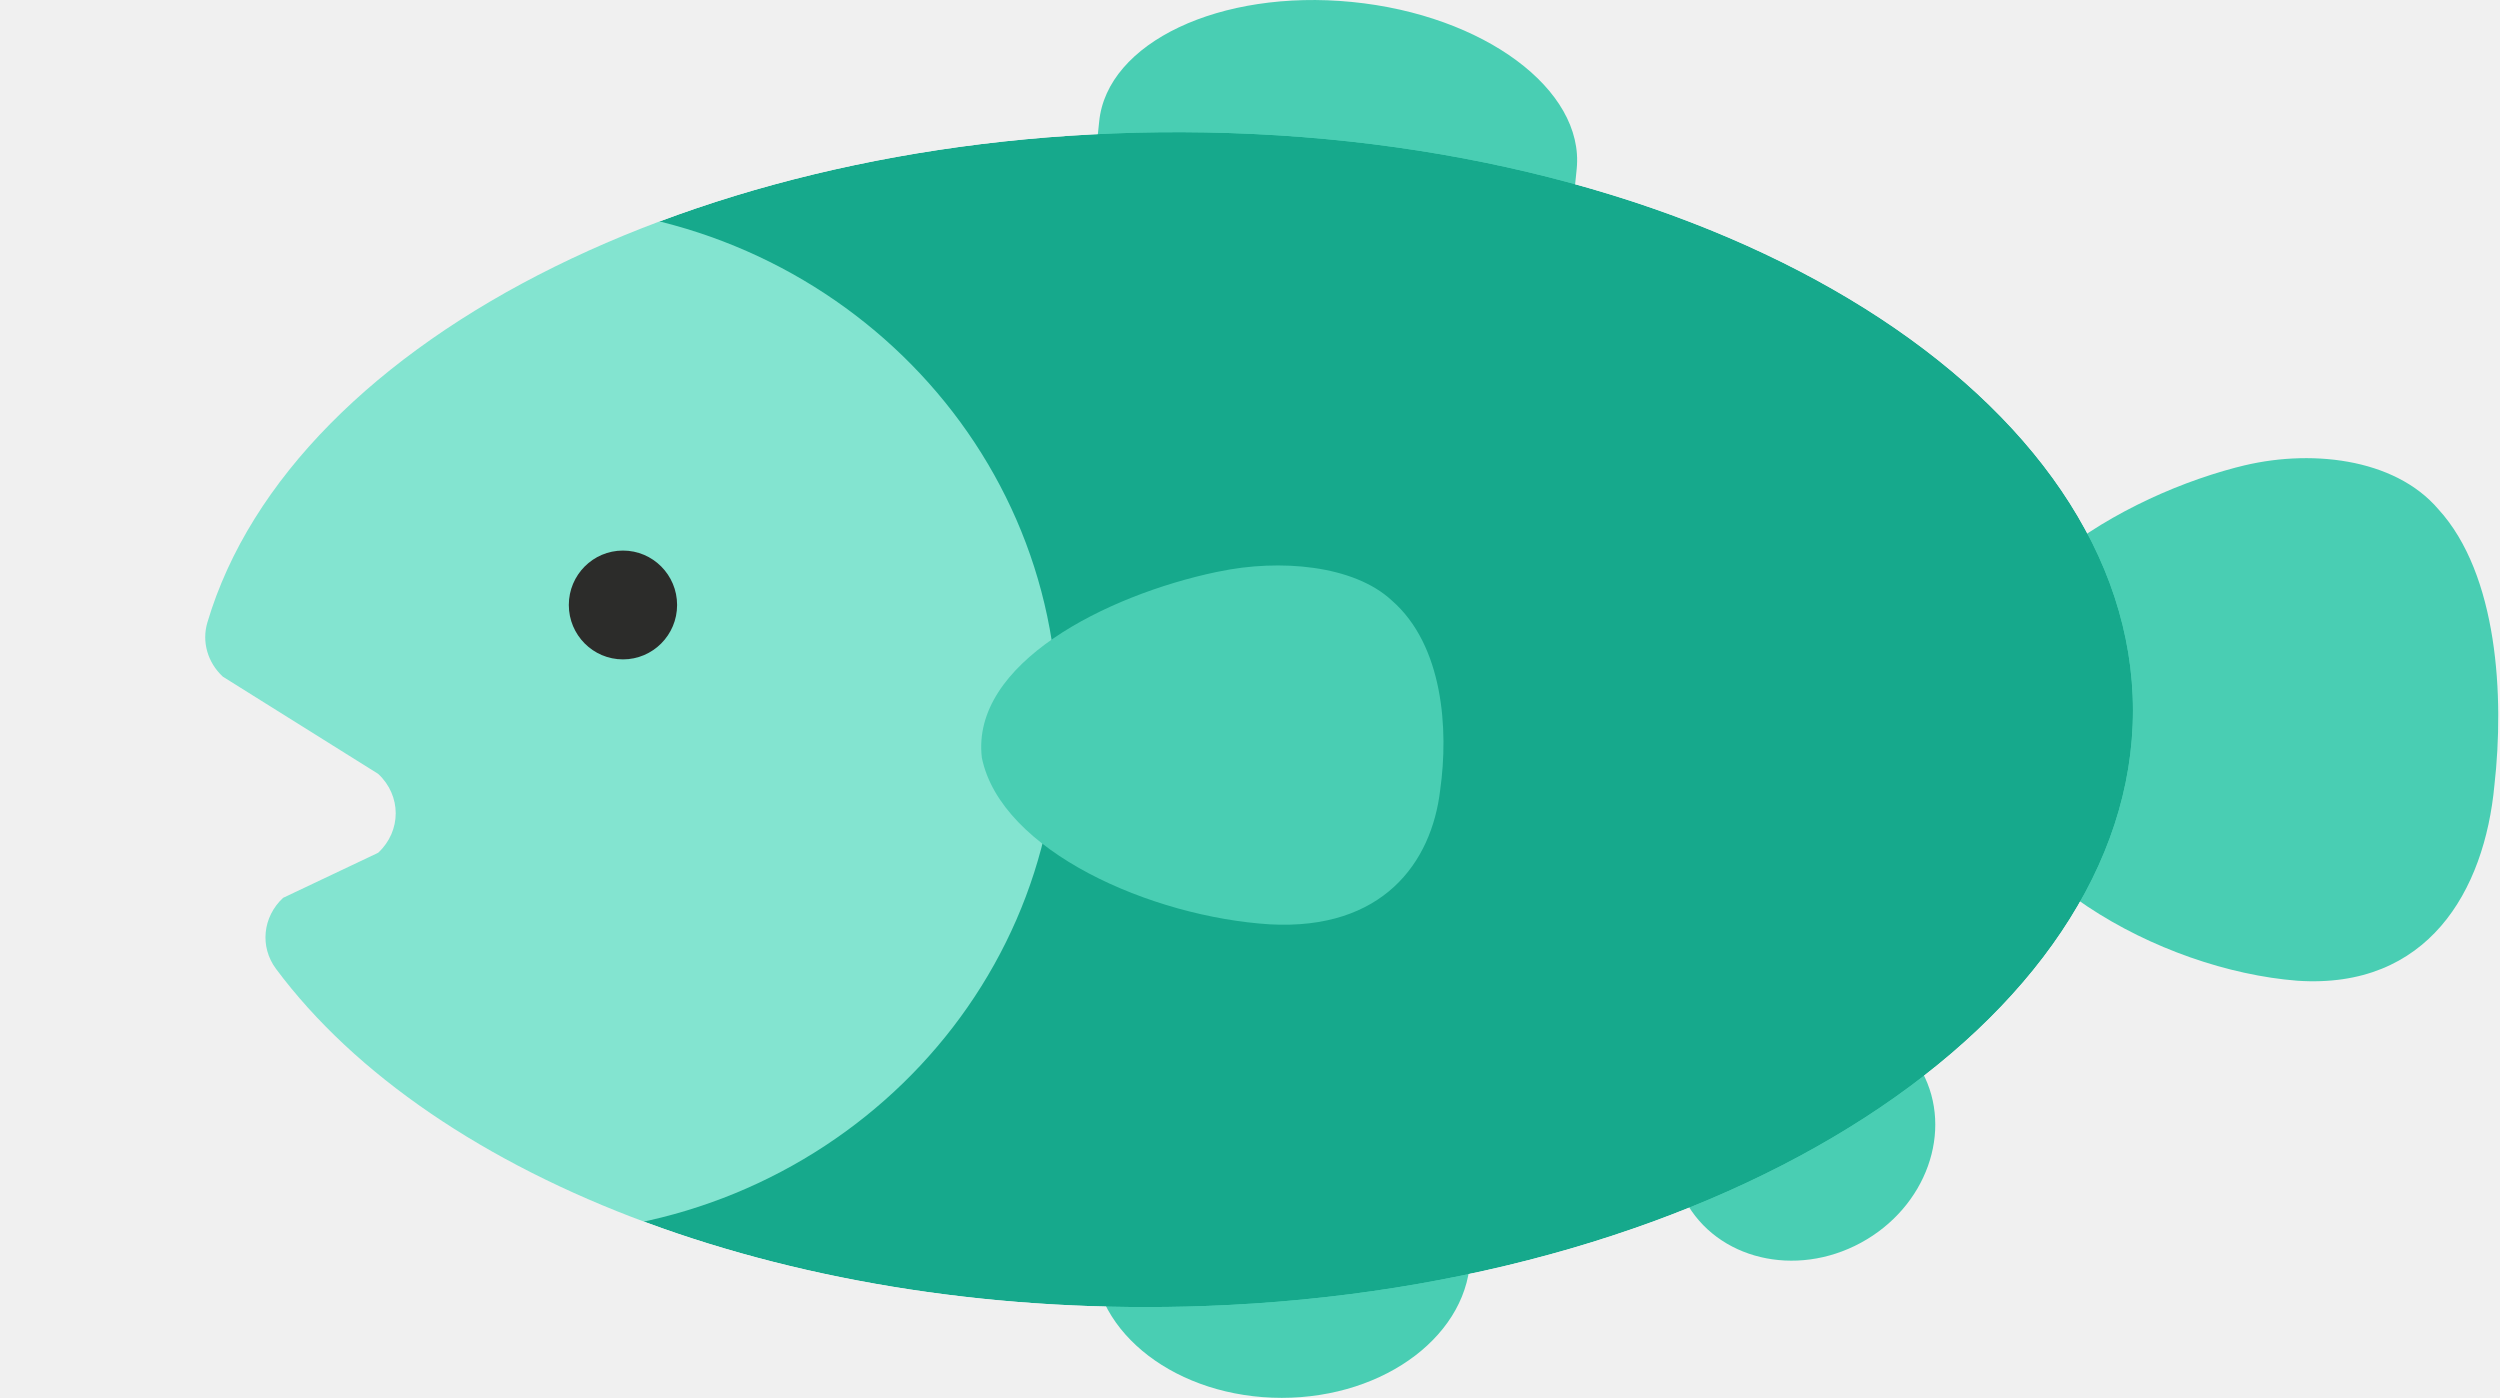
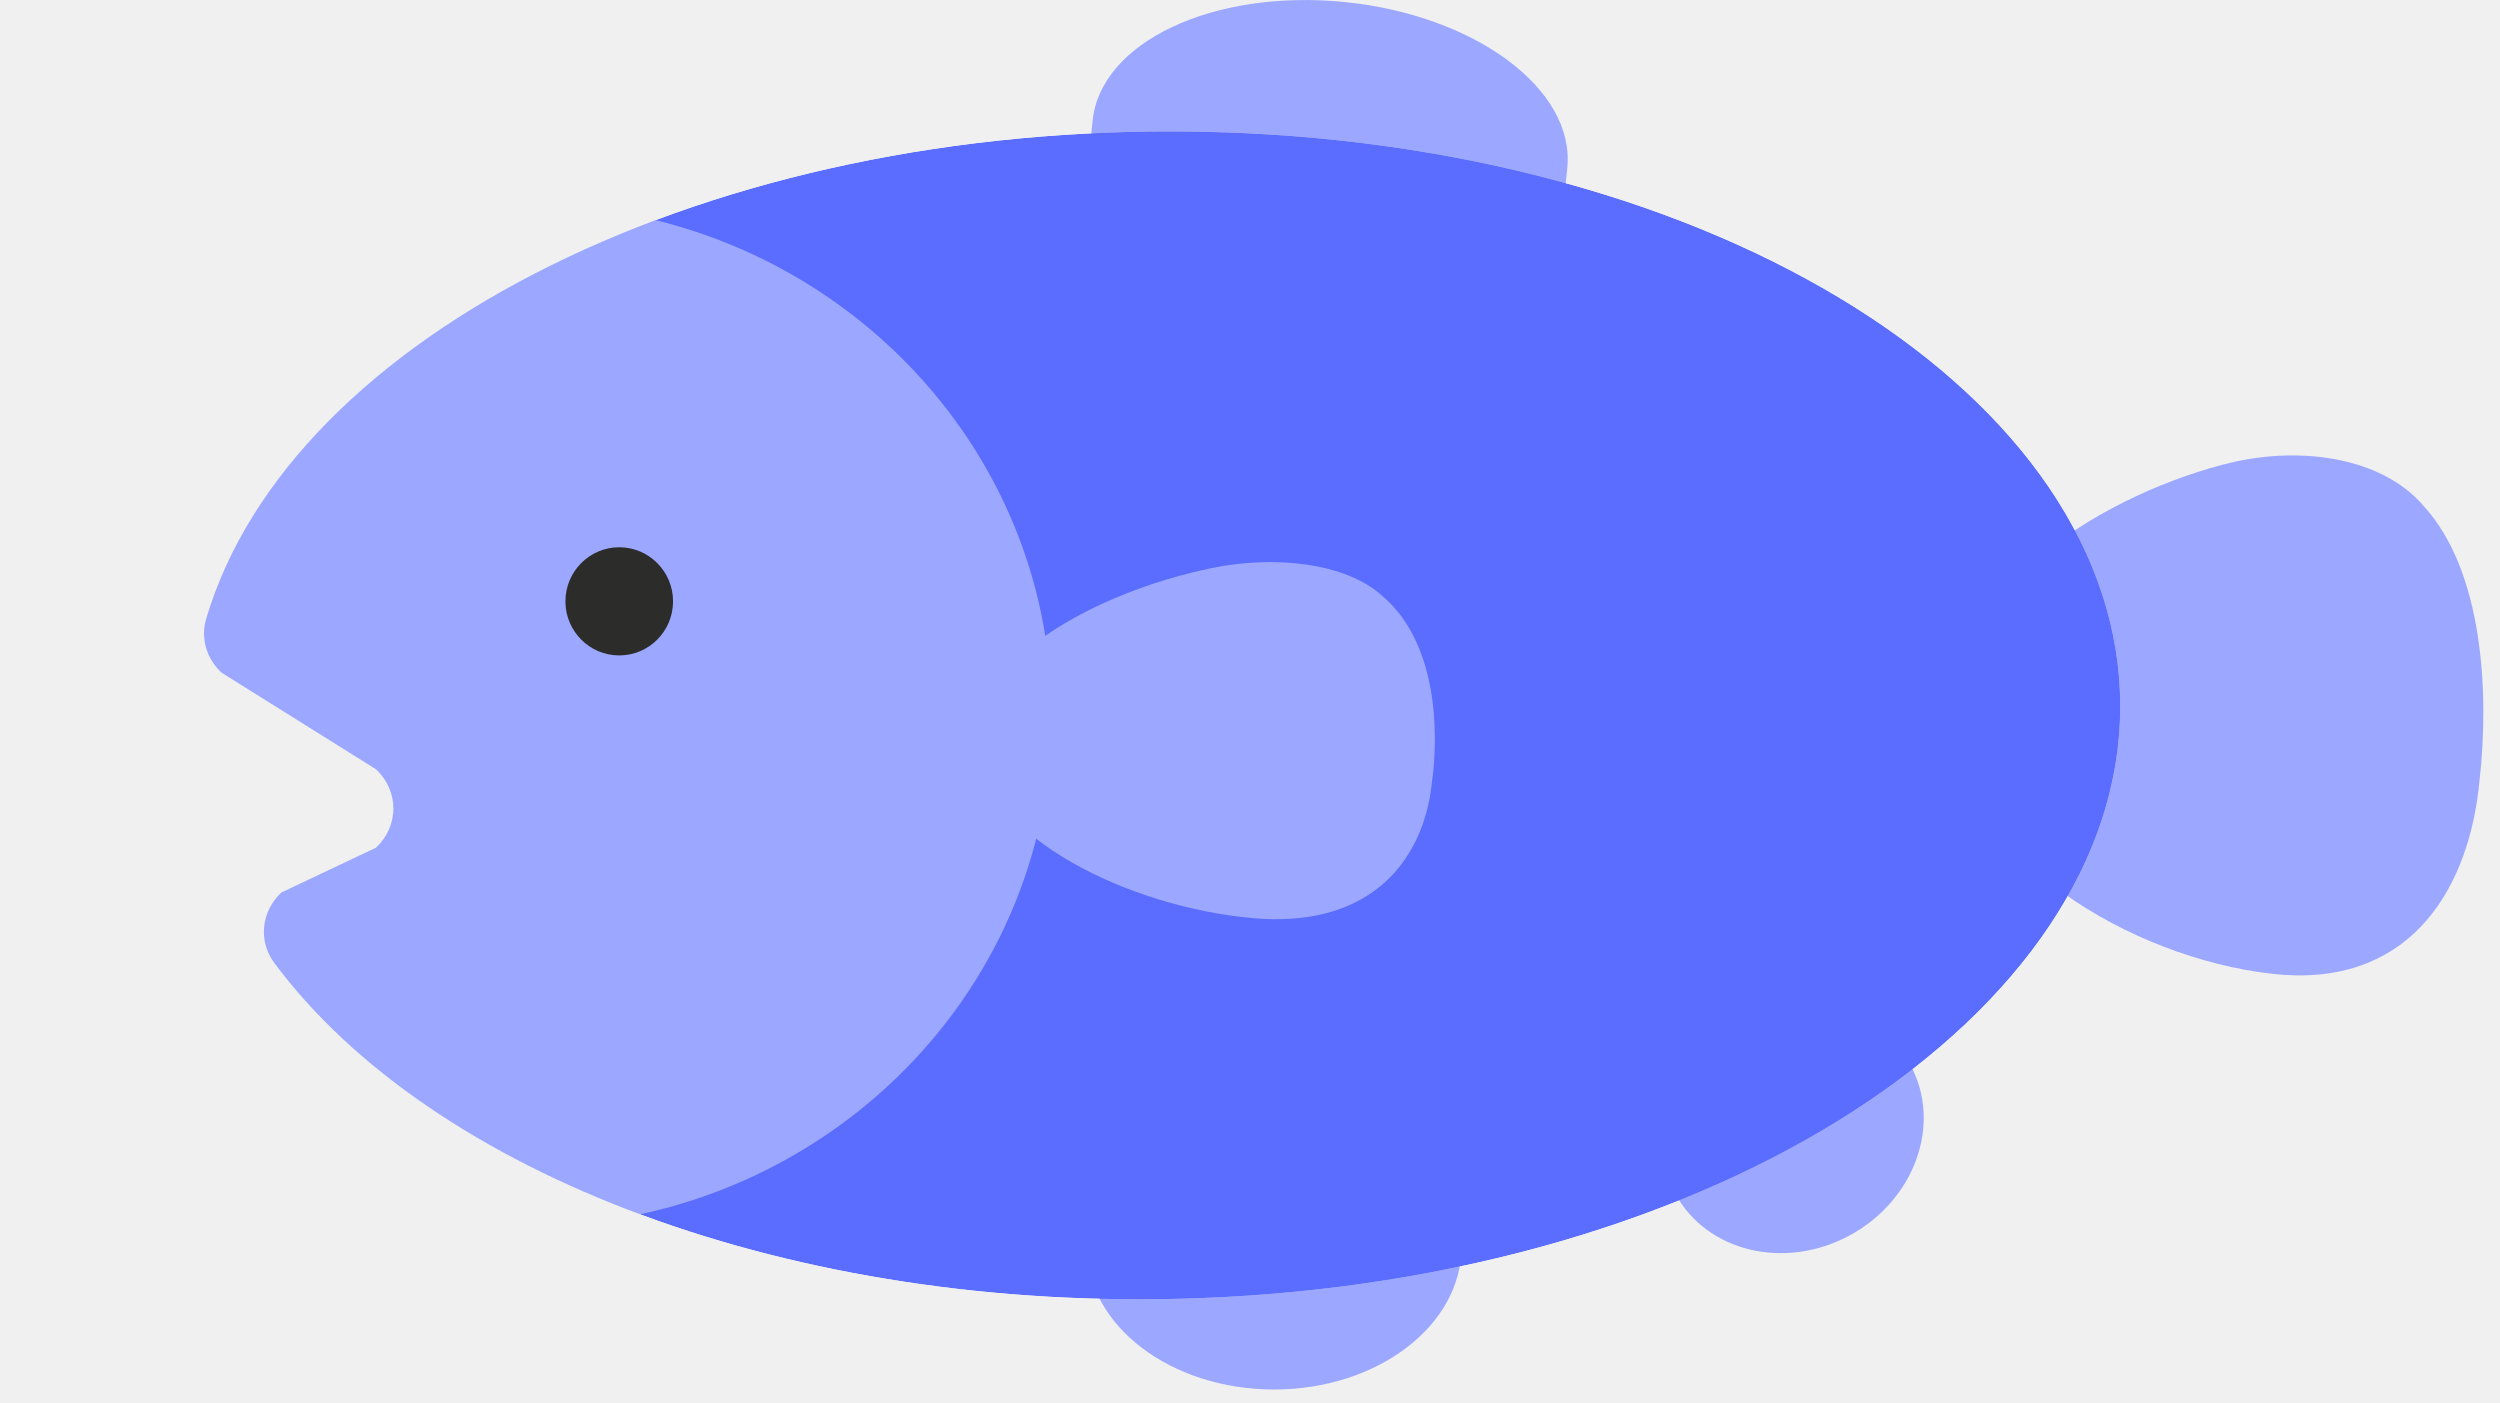
- <svg xmlns="http://www.w3.org/2000/svg" width="93" height="52" viewBox="0 0 93 52" fill="none">
-   <g clip-path="url(#clip0_3307_27959)">
-     <path d="M83.161 17.395C78.386 18.658 72.562 22.359 73.04 27.456C73.865 32.515 80.354 36.082 85.46 36.483C90.306 36.809 92.426 33.159 92.793 29.203C93.163 25.93 92.926 21.367 90.704 18.94C89.07 17.025 85.871 16.678 83.243 17.375L83.159 17.395H83.161Z" fill="#49CEB3" />
-     <path d="M47.68 52C51.555 52 54.697 49.602 54.697 46.644C54.697 43.687 51.555 41.289 47.68 41.289C43.805 41.289 40.664 43.687 40.664 46.644C40.664 49.602 43.805 52 47.68 52Z" fill="#49CEB3" />
-     <path d="M69.225 46.231C71.66 44.91 72.68 42.065 71.504 39.876C70.329 37.686 67.402 36.982 64.967 38.303C62.532 39.624 61.512 42.469 62.688 44.658C63.864 46.848 66.791 47.552 69.225 46.231Z" fill="#49CEB3" />
-     <path d="M49.252 10.73C39.847 9.804 40.601 7.469 40.889 4.527C41.176 1.584 45.386 -0.411 50.291 0.073C55.197 0.556 58.942 3.334 58.654 6.276C58.367 9.218 58.135 11.604 49.252 10.73Z" fill="#49CEB3" />
-     <mask id="mask0_3307_27959" style="mask-type:luminance" maskUnits="userSpaceOnUse" x="7" y="4" width="73" height="45">
-       <path d="M44.839 4.927C26.623 4.609 10.879 12.489 7.714 23.158C7.501 23.877 7.724 24.645 8.29 25.172L14.068 28.788C14.938 29.597 14.938 30.912 14.068 31.723L10.531 33.4C9.772 34.107 9.656 35.219 10.267 36.041C16.15 43.943 29.631 49.135 44.836 48.583C64.263 47.879 79.345 37.975 79.345 26.431C79.345 14.887 64.266 5.267 44.839 4.927Z" fill="white" />
+ <svg xmlns="http://www.w3.org/2000/svg" width="82" height="46" viewBox="0 0 82 46" fill="none">
+   <g clip-path="url(#clip0_236_13173)">
+     <path d="M72.887 15.246C68.702 16.353 63.597 19.597 64.017 24.064C64.739 28.498 70.427 31.625 74.902 31.976C79.149 32.261 81.007 29.063 81.329 25.596C81.654 22.727 81.446 18.728 79.499 16.6C78.066 14.922 75.263 14.618 72.959 15.229L72.885 15.246H72.887Z" fill="#9CA8FF" />
+     <path d="M41.79 45.576C45.186 45.576 47.94 43.474 47.94 40.882C47.94 38.29 45.186 36.188 41.79 36.188C38.394 36.188 35.641 38.29 35.641 40.882C35.641 43.474 38.394 45.576 41.79 45.576Z" fill="#9CA8FF" />
+     <path d="M60.673 40.52C62.807 39.362 63.701 36.868 62.67 34.949C61.64 33.031 59.074 32.413 56.94 33.571C54.807 34.729 53.912 37.222 54.943 39.141C55.974 41.06 58.539 41.677 60.673 40.52Z" fill="#9CA8FF" />
+     <path d="M43.167 9.404C34.924 8.593 35.585 6.546 35.837 3.967C36.09 1.388 39.779 -0.36 44.078 0.064C48.378 0.488 51.66 2.922 51.408 5.501C51.156 8.08 50.953 10.171 43.167 9.404Z" fill="#9CA8FF" />
+     <mask id="mask0_236_13173" style="mask-type:luminance" maskUnits="userSpaceOnUse" x="6" y="4" width="64" height="39">
+       <path d="M39.3 4.319C23.335 4.04 9.535 10.946 6.762 20.297C6.575 20.927 6.77 21.601 7.266 22.063L12.331 25.232C13.093 25.941 13.093 27.093 12.331 27.804L9.23 29.273C8.565 29.893 8.463 30.869 8.999 31.588C14.155 38.514 25.971 43.065 39.298 42.581C56.324 41.964 69.543 33.283 69.543 23.166C69.543 13.048 56.326 4.617 39.3 4.319Z" fill="white" />
    </mask>
-     <g mask="url(#mask0_3307_27959)">
-       <path d="M44.84 4.927C26.624 4.609 10.88 12.489 7.715 23.158C7.502 23.877 7.725 24.645 8.291 25.172L14.069 28.788C14.939 29.597 14.939 30.912 14.069 31.723L10.532 33.4C9.773 34.107 9.657 35.219 10.268 36.041C16.151 43.943 29.632 49.135 44.837 48.583C64.264 47.879 79.346 37.975 79.346 26.431C79.346 14.887 64.266 5.267 44.84 4.927Z" fill="#16A98C" />
-       <path d="M19.678 45.896C30.546 45.896 39.356 37.334 39.356 26.773C39.356 16.212 30.546 7.651 19.678 7.651C8.81 7.651 0 16.212 0 26.773C0 37.334 8.81 45.896 19.678 45.896Z" fill="#83E4D0" />
+     <g mask="url(#mask0_236_13173)">
+       <path d="M39.3 4.319C23.335 4.04 9.536 10.946 6.762 20.297C6.575 20.927 6.77 21.601 7.266 22.063L12.331 25.232C13.094 25.941 13.094 27.093 12.331 27.804L9.23 29.273C8.565 29.893 8.463 30.869 8.999 31.588C14.155 38.514 25.971 43.065 39.298 42.581C56.324 41.964 69.543 33.283 69.543 23.166C69.543 13.048 56.327 4.617 39.3 4.319Z" fill="#5A6DFF" />
+       <path d="M17.247 40.226C26.772 40.226 34.494 32.722 34.494 23.466C34.494 14.21 26.772 6.706 17.247 6.706C7.722 6.706 -0 14.21 -0 23.466C-0 32.722 7.722 40.226 17.247 40.226Z" fill="#9CA8FF" />
    </g>
-     <path d="M45.26 21.277C41.138 22.145 36.111 24.686 36.525 28.188C37.236 31.663 42.838 34.112 47.245 34.386C51.428 34.61 53.258 32.102 53.575 29.386C53.894 27.138 53.689 24.004 51.774 22.337C50.362 21.022 47.603 20.784 45.335 21.263L45.263 21.277H45.26Z" fill="#49CEB3" />
-     <path d="M23.174 24.529C24.286 24.529 25.188 23.623 25.188 22.505C25.188 21.387 24.286 20.481 23.174 20.481C22.062 20.481 21.16 21.387 21.16 22.505C21.16 23.623 22.062 24.529 23.174 24.529Z" fill="#2C2C2A" />
+     <path d="M39.669 18.649C36.056 19.409 31.65 21.637 32.012 24.706C32.635 27.751 37.545 29.898 41.408 30.138C45.074 30.334 46.678 28.136 46.956 25.756C47.236 23.786 47.056 21.038 45.377 19.578C44.14 18.425 41.722 18.217 39.734 18.636L39.671 18.649H39.669Z" fill="#9CA8FF" />
+     <path d="M20.311 21.498C21.286 21.498 22.076 20.704 22.076 19.724C22.076 18.745 21.286 17.95 20.311 17.95C19.336 17.95 18.546 18.745 18.546 19.724C18.546 20.704 19.336 21.498 20.311 21.498Z" fill="#2C2C2A" />
  </g>
  <defs>
-     <clipPath id="clip0_3307_27959">
-       <rect width="92.936" height="52" fill="white" />
+     <clipPath id="clip0_236_13173">
+       <rect width="81.454" height="45.576" fill="white" />
    </clipPath>
  </defs>
</svg>
